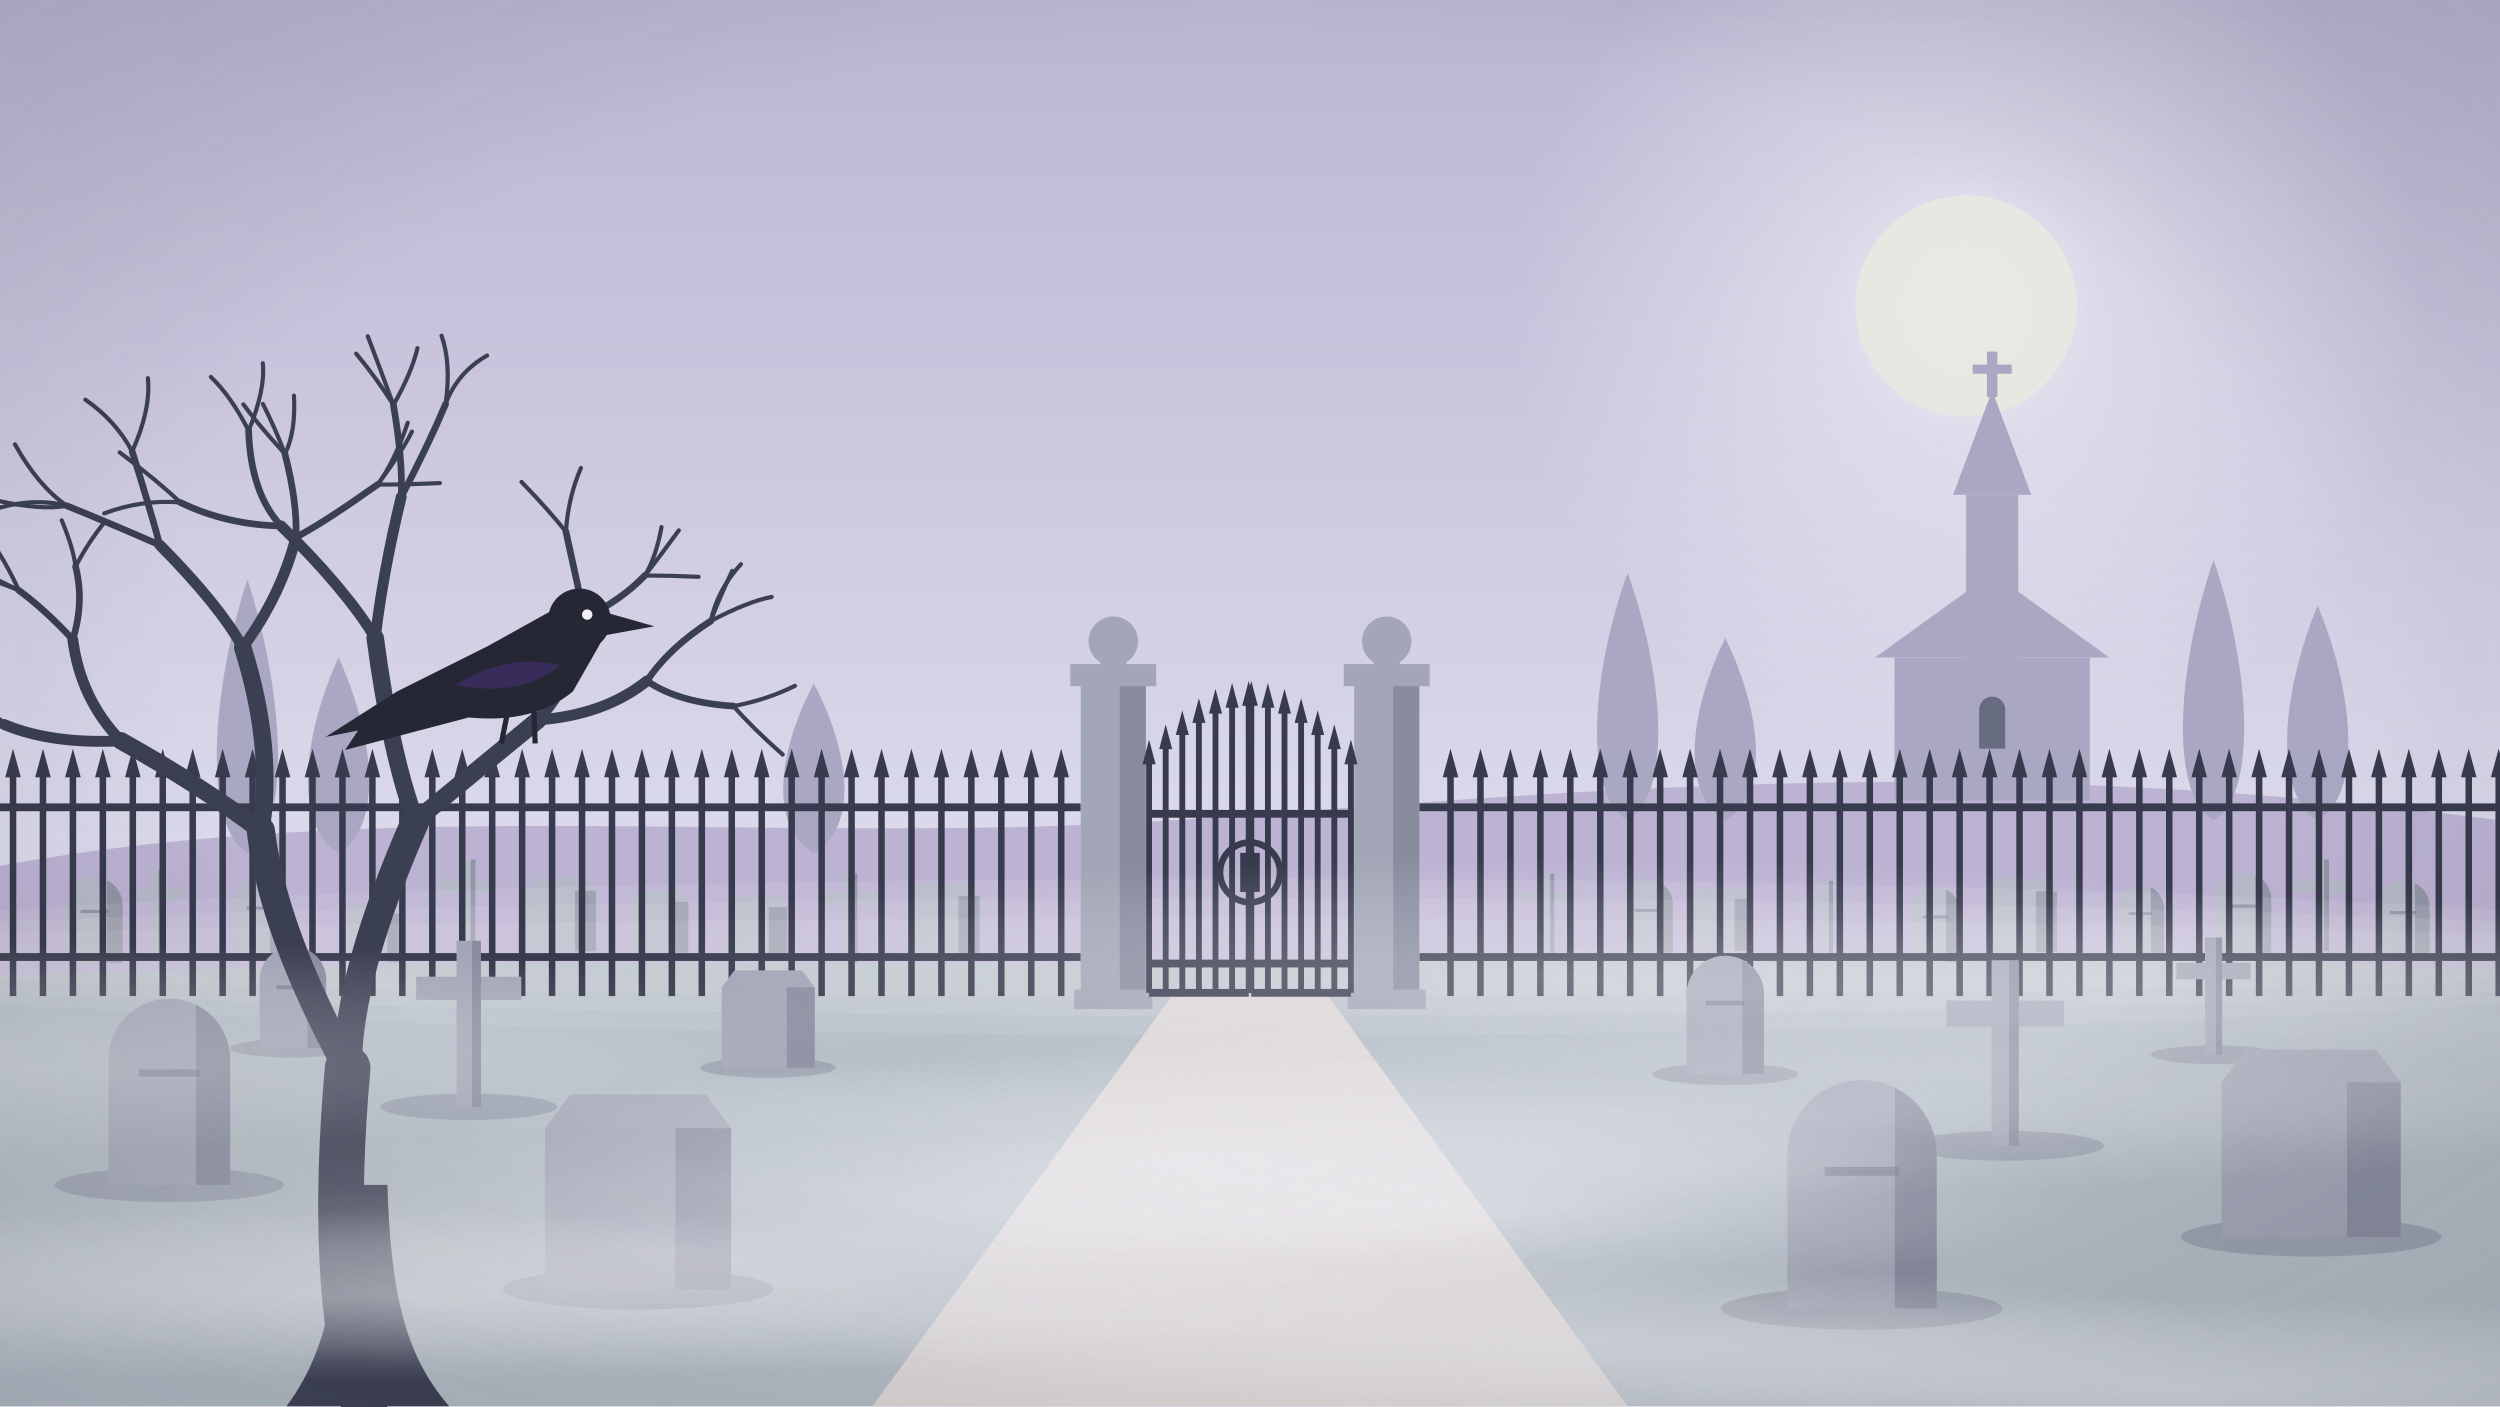
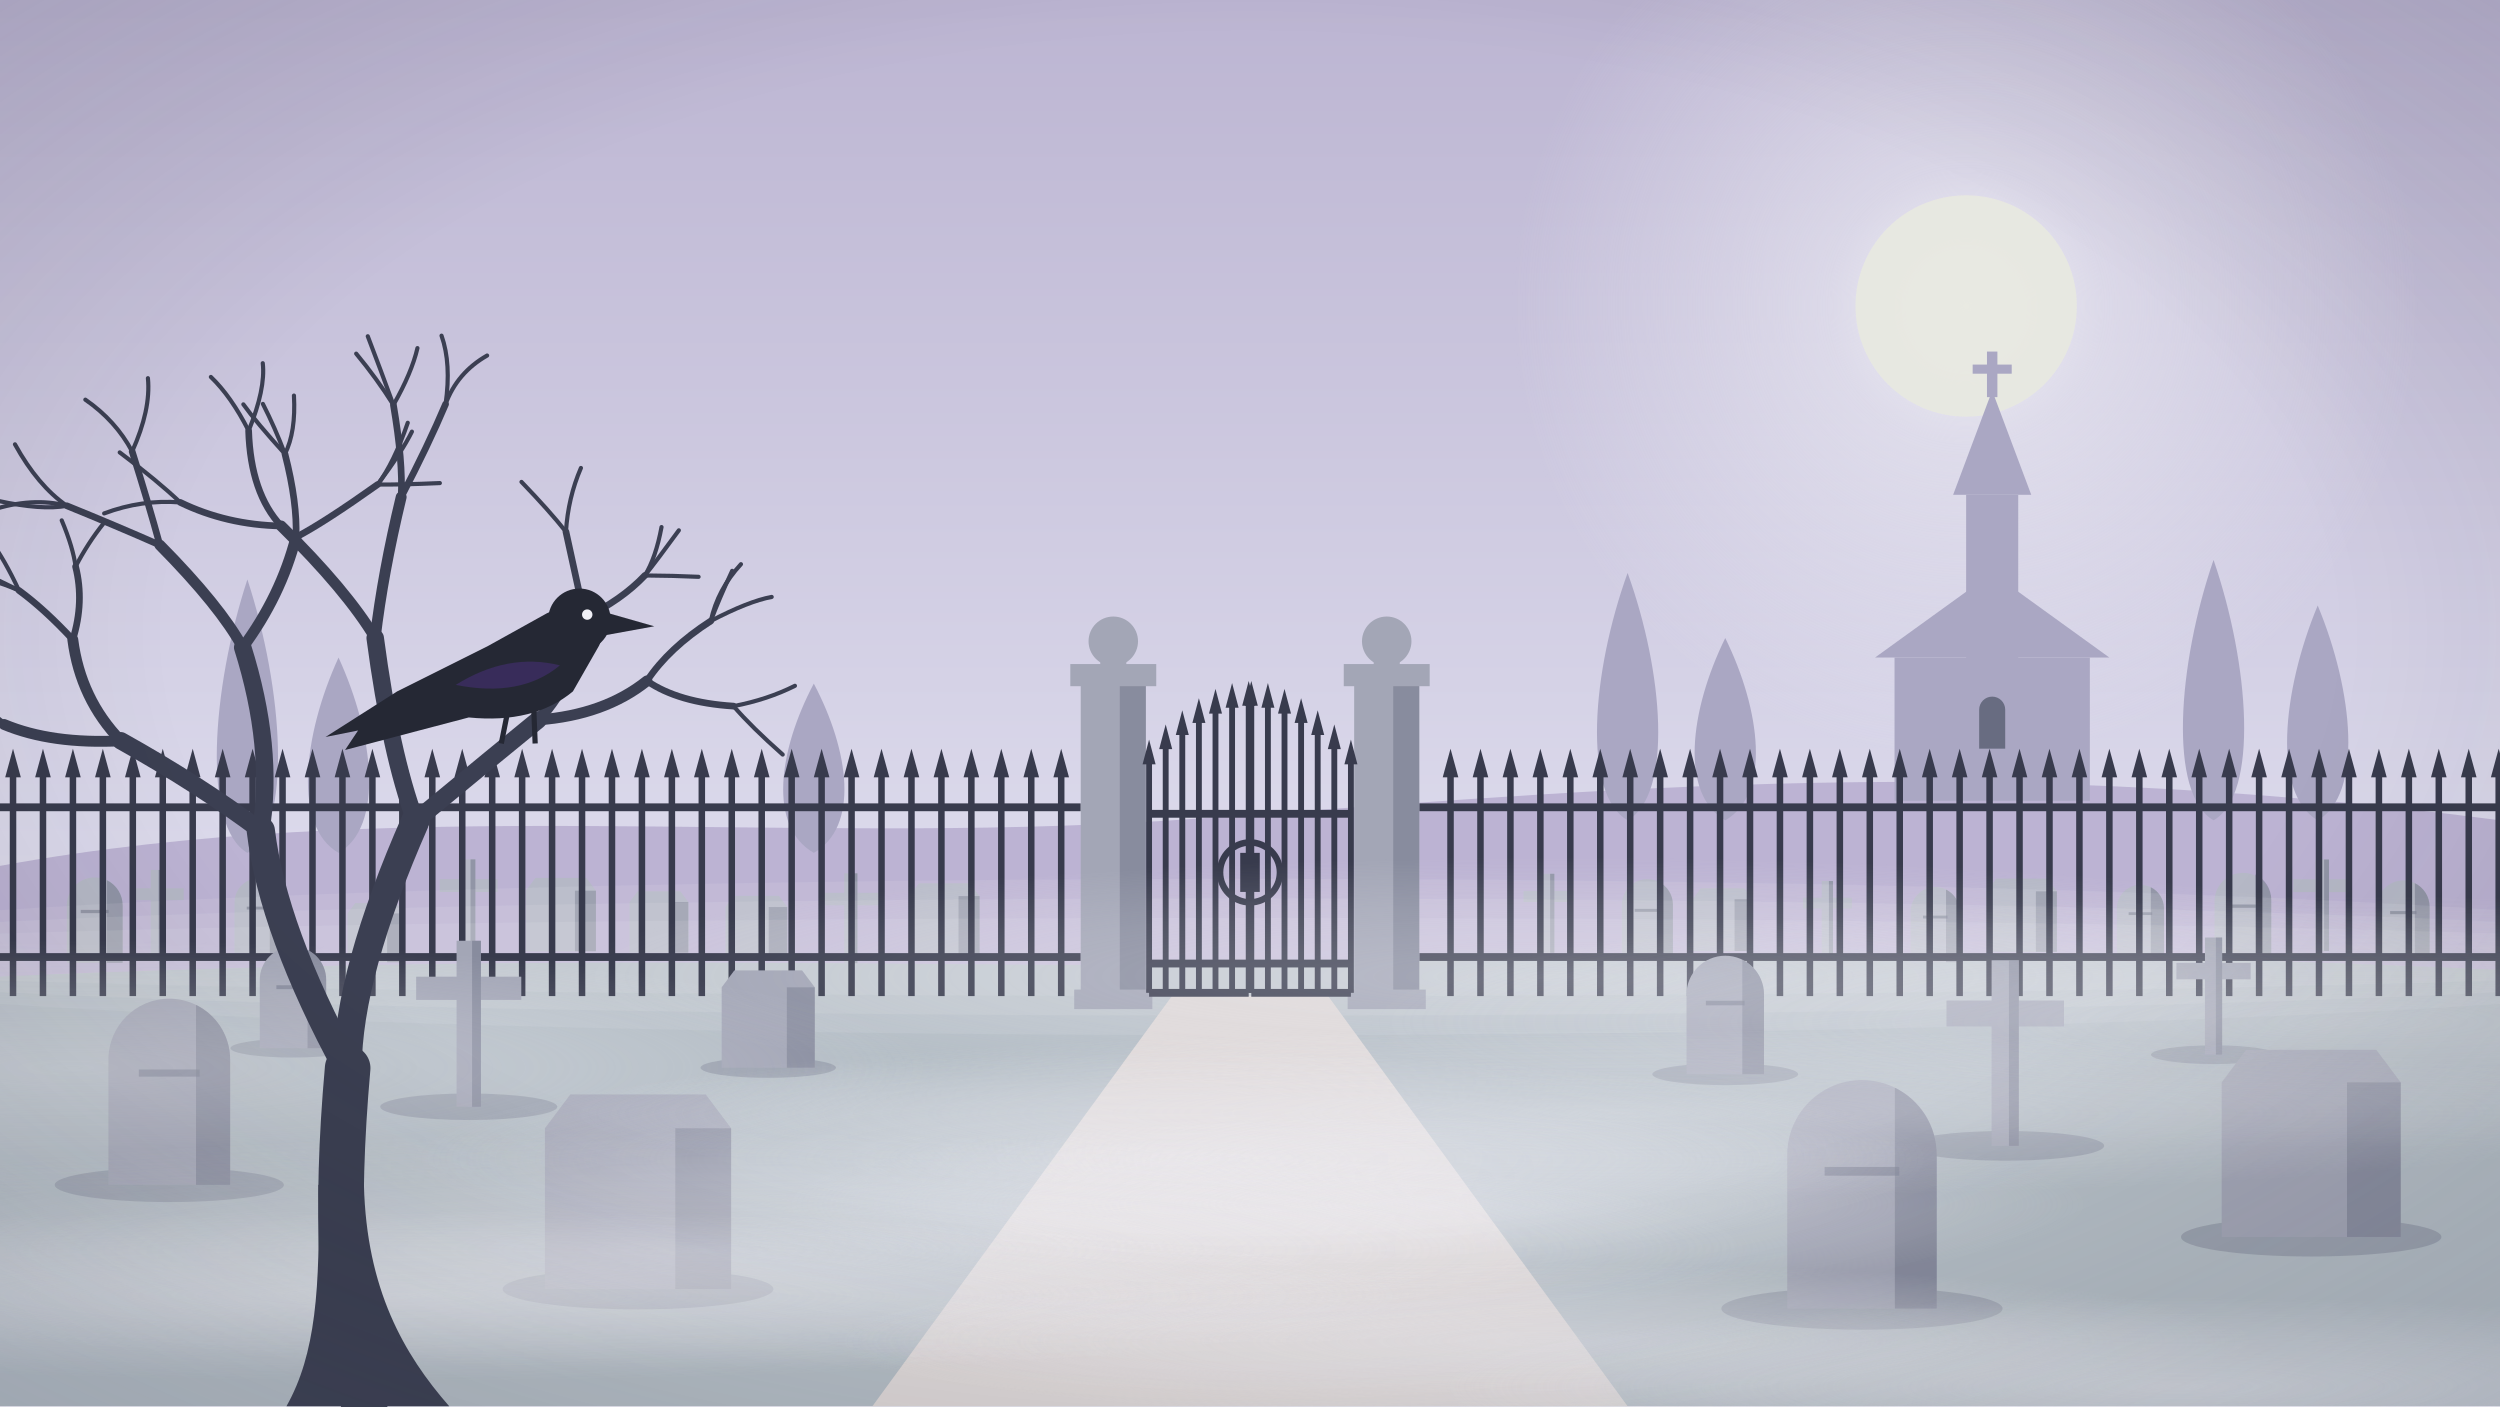
<svg xmlns="http://www.w3.org/2000/svg" viewBox="0 0 3840 2160" width="3840" height="2160">
  <defs>
    <linearGradient id="cs-ceu" x1="0" y1="0" x2="0" y2="1">
      <stop offset="0" stop-color="#BCB5D2" />
      <stop offset="0.6" stop-color="#DBD9EB" />
      <stop offset="1" stop-color="#F0F0F6" />
    </linearGradient>
    <radialGradient id="cs-sol" cx="0.5" cy="0.5" r="0.5">
      <stop offset="0" stop-color="#F0F0F6" stop-opacity="1" />
      <stop offset="0.3" stop-color="#F0F0F6" stop-opacity="0.5" />
      <stop offset="1" stop-color="#F0F0F6" stop-opacity="0" />
    </radialGradient>
    <radialGradient id="cs-bruma" cx="0.5" cy="0.5" r="0.5">
      <stop offset="0" stop-color="#F0F0F6" stop-opacity="0.85" />
      <stop offset="0.6" stop-color="#F0F0F6" stop-opacity="0.4" />
      <stop offset="1" stop-color="#F0F0F6" stop-opacity="0" />
    </radialGradient>
    <radialGradient id="cs-vin" cx="0.5" cy="0.45" r="0.78">
      <stop offset="0.55" stop-color="#000000" stop-opacity="0" />
      <stop offset="1" stop-color="#4A4F67" stop-opacity="0.2" />
    </radialGradient>
  </defs>
  <rect x="0" y="0" width="3840" height="2160" fill="url(#cs-ceu)" />
  <circle cx="3020" cy="470" r="700" fill="url(#cs-sol)" />
  <circle cx="3020" cy="470" r="170" fill="#E8E9E0" opacity="0.9" />
  <path d="M 0 1330 C 600 1220 1200 1300 1800 1260 C 2400 1220 3000 1150 3840 1260 L 3840 2160 L 0 2160 Z" fill="#BCB3D3" />
  <rect x="2910" y="1010" width="300" height="220" fill="#AAA7C3" />
  <polygon points="2880,1010 3060,880 3240,1010" fill="#AAA7C3" />
  <rect x="3020" y="760" width="80" height="260" fill="#AAA7C3" />
  <polygon points="3000,760 3060,600 3120,760" fill="#AAA7C3" />
  <rect x="3052" y="540" width="16" height="70" fill="#AAA7C3" />
  <rect x="3030" y="560" width="60" height="14" fill="#AAA7C3" />
  <path d="M 3040 1150 L 3040 1090 A 20 20 0 0 1 3080 1090 L 3080 1150 Z" fill="#686C81" />
  <path d="M 380 890 C 435 1058.0 450 1270 380 1310 C 310 1270 325 1058.0 380 890 Z" fill="#AAA7C3" />
  <path d="M 520 1010 C 575 1130.0 590 1270 520 1310 C 450 1270 465 1130.0 520 1010 Z" fill="#AAA7C3" />
  <path d="M 2500 880 C 2555 1032.0 2570 1220 2500 1260 C 2430 1220 2445 1032.0 2500 880 Z" fill="#AAA7C3" />
  <path d="M 2650 980 C 2705 1092.0 2720 1220 2650 1260 C 2580 1220 2595 1092.0 2650 980 Z" fill="#AAA7C3" />
  <path d="M 3400 860 C 3455 1020.0 3470 1220 3400 1260 C 3330 1220 3345 1020.0 3400 860 Z" fill="#AAA7C3" />
  <path d="M 3560 930 C 3615 1062.0 3630 1220 3560 1260 C 3490 1220 3505 1062.0 3560 930 Z" fill="#AAA7C3" />
  <path d="M 1250 1050 C 1305 1154.0 1320 1270 1250 1310 C 1180 1270 1195 1154.0 1250 1050 Z" fill="#AAA7C3" />
  <path d="M 0 1500 C 900 1460 1500 1490 1920 1480 C 2400 1470 3000 1450 3840 1490 L 3840 2160 L 0 2160 Z" fill="#B4BDC5" />
  <path d="M 102.6 1479 L 102.6 1390.6 A 42.9 42.9 0 0 1 188.4 1390.6 L 188.4 1479 Z" fill="#B5B8C6" />
  <path d="M 164.4 1479 L 164.4 1352.1 A 42.9 42.9 0 0 1 188.4 1390.6 L 188.4 1479 Z" fill="#6D7186" opacity="0.5" />
  <rect x="124" y="1397.6" width="42.9" height="5" fill="#6D7186" opacity="0.6" />
  <rect x="231.5" y="1336.2" width="19.1" height="129.9" fill="#B5B8C6" />
  <rect x="199.9" y="1364.4" width="82.3" height="18.2" fill="#B5B8C6" />
  <rect x="243.6" y="1336.2" width="6.9" height="129.9" fill="#6D7186" opacity="0.5" />
  <path d="M 360.2 1463.8 L 360.2 1386.4 A 37.6 37.6 0 0 1 435.4 1386.4 L 435.4 1463.8 Z" fill="#B5B8C6" />
  <path d="M 414.4 1463.8 L 414.4 1352.7 A 37.6 37.6 0 0 1 435.4 1386.4 L 435.4 1463.8 Z" fill="#6D7186" opacity="0.5" />
  <rect x="379" y="1392.6" width="37.6" height="4.4" fill="#6D7186" opacity="0.6" />
  <polygon points="533.8,1478 533.8,1403 545.6,1387.2 608.8,1387.2 620.6,1403 620.6,1478" fill="#B5B8C6" />
  <rect x="594.6" y="1403" width="26.1" height="75" fill="#6D7186" opacity="0.45" />
  <rect x="709.6" y="1320" width="20.6" height="140.4" fill="#B5B8C6" />
  <rect x="675.4" y="1350.4" width="88.9" height="19.7" fill="#B5B8C6" />
  <rect x="722.7" y="1320" width="7.5" height="140.4" fill="#6D7186" opacity="0.5" />
  <polygon points="807.7,1461.2 807.7,1368.1 822.4,1348.5 900.7,1348.5 915.4,1368.1 915.4,1461.2" fill="#B5B8C6" />
  <rect x="883.1" y="1368.1" width="32.3" height="93" fill="#6D7186" opacity="0.45" />
  <polygon points="967,1463.4 967,1385.5 979.3,1369.1 1045,1369.1 1057.3,1385.5 1057.3,1463.4" fill="#B5B8C6" />
  <rect x="1030.2" y="1385.5" width="27.1" height="77.9" fill="#6D7186" opacity="0.45" />
  <polygon points="1114.3,1475.2 1114.3,1393.2 1127.2,1375.9 1196.3,1375.9 1209.2,1393.2 1209.2,1475.2" fill="#B5B8C6" />
  <rect x="1180.8" y="1393.2" width="28.5" height="82" fill="#6D7186" opacity="0.45" />
  <rect x="1296.8" y="1341.4" width="20.2" height="138.1" fill="#B5B8C6" />
  <rect x="1263.2" y="1371.3" width="87.4" height="19.3" fill="#B5B8C6" />
  <rect x="1309.6" y="1341.4" width="7.4" height="138.1" fill="#6D7186" opacity="0.5" />
  <polygon points="1396.7,1469.7 1396.7,1376.4 1411.4,1356.8 1489.9,1356.8 1504.6,1376.4 1504.6,1469.7" fill="#B5B8C6" />
  <rect x="1472.3" y="1376.4" width="32.4" height="93.3" fill="#6D7186" opacity="0.45" />
  <rect x="2369.6" y="1342.1" width="17.8" height="121.5" fill="#B5B8C6" />
  <rect x="2340.1" y="1368.5" width="76.9" height="17" fill="#B5B8C6" />
  <rect x="2381" y="1342.1" width="6.5" height="121.5" fill="#6D7186" opacity="0.5" />
  <path d="M 2491.2 1470.4 L 2491.2 1389.6 A 39.2 39.2 0 0 1 2569.6 1389.6 L 2569.6 1470.4 Z" fill="#B5B8C6" />
  <path d="M 2547.7 1470.4 L 2547.7 1354.4 A 39.2 39.2 0 0 1 2569.6 1389.6 L 2569.6 1470.4 Z" fill="#6D7186" opacity="0.5" />
  <rect x="2510.8" y="1396" width="39.2" height="4.6" fill="#6D7186" opacity="0.6" />
  <polygon points="2599.9,1460.8 2599.9,1381.2 2612.4,1364.5 2679.4,1364.5 2692,1381.2 2692,1460.8" fill="#B5B8C6" />
  <rect x="2664.3" y="1381.2" width="27.6" height="79.5" fill="#6D7186" opacity="0.45" />
  <rect x="2798.1" y="1353.2" width="17.4" height="118.6" fill="#B5B8C6" />
  <rect x="2769.3" y="1378.9" width="75.1" height="16.6" fill="#B5B8C6" />
  <rect x="2809.2" y="1353.2" width="6.3" height="118.6" fill="#6D7186" opacity="0.5" />
  <path d="M 2934.8 1477.9 L 2934.8 1400.2 A 37.7 37.7 0 0 1 3010.2 1400.2 L 3010.2 1477.9 Z" fill="#B5B8C6" />
  <path d="M 2989.1 1477.9 L 2989.1 1366.4 A 37.7 37.7 0 0 1 3010.2 1400.2 L 3010.2 1477.9 Z" fill="#6D7186" opacity="0.5" />
  <rect x="2953.7" y="1406.4" width="37.7" height="4.4" fill="#6D7186" opacity="0.6" />
  <polygon points="3051.6,1462.1 3051.6,1369.1 3066.3,1349.5 3144.7,1349.5 3159.4,1369.1 3159.4,1462.1" fill="#B5B8C6" />
  <rect x="3127.1" y="1369.1" width="32.3" height="93" fill="#6D7186" opacity="0.45" />
  <path d="M 3251.5 1469.9 L 3251.5 1395.3 A 36.2 36.2 0 0 1 3323.9 1395.3 L 3323.9 1469.9 Z" fill="#B5B8C6" />
  <path d="M 3303.6 1469.9 L 3303.6 1362.8 A 36.2 36.2 0 0 1 3323.9 1395.3 L 3323.9 1469.9 Z" fill="#6D7186" opacity="0.5" />
  <rect x="3269.6" y="1401.2" width="36.2" height="4.3" fill="#6D7186" opacity="0.6" />
  <path d="M 3401.6 1471.9 L 3401.6 1382.2 A 43.6 43.6 0 0 1 3488.7 1382.2 L 3488.7 1471.9 Z" fill="#B5B8C6" />
  <path d="M 3464.3 1471.9 L 3464.3 1343.1 A 43.6 43.6 0 0 1 3488.7 1382.2 L 3488.7 1471.9 Z" fill="#6D7186" opacity="0.5" />
  <rect x="3423.3" y="1389.3" width="43.6" height="5.1" fill="#6D7186" opacity="0.6" />
  <rect x="3556.7" y="1320.2" width="20.6" height="140.5" fill="#B5B8C6" />
  <rect x="3522.5" y="1350.6" width="89" height="19.7" fill="#B5B8C6" />
  <rect x="3569.8" y="1320.2" width="7.5" height="140.5" fill="#6D7186" opacity="0.5" />
  <path d="M 3650.9 1476.2 L 3650.9 1392.9 A 40.5 40.5 0 0 1 3731.9 1392.9 L 3731.9 1476.2 Z" fill="#B5B8C6" />
  <path d="M 3709.2 1476.2 L 3709.2 1356.5 A 40.5 40.5 0 0 1 3731.9 1392.9 L 3731.9 1476.2 Z" fill="#6D7186" opacity="0.5" />
  <rect x="3671.2" y="1399.4" width="40.5" height="4.8" fill="#6D7186" opacity="0.6" />
  <ellipse cx="1920" cy="1470" rx="2400" ry="60" fill="#F0F0F6" opacity="0.1" />
  <ellipse cx="1920" cy="1470" rx="2400" ry="90" fill="#F0F0F6" opacity="0.1" />
  <ellipse cx="1920" cy="1470" rx="2400" ry="120" fill="#F0F0F6" opacity="0.1" />
  <g stroke="#383B4D" fill="none">
    <line x1="20" y1="1190" x2="20" y2="1530" stroke-width="10" />
    <polygon points="8,1194 20,1150 32,1194" fill="#383B4D" stroke="none" />
    <line x1="66" y1="1190" x2="66" y2="1530" stroke-width="10" />
    <polygon points="54,1194 66,1150 78,1194" fill="#383B4D" stroke="none" />
    <line x1="112" y1="1190" x2="112" y2="1530" stroke-width="10" />
    <polygon points="100,1194 112,1150 124,1194" fill="#383B4D" stroke="none" />
    <line x1="158" y1="1190" x2="158" y2="1530" stroke-width="10" />
    <polygon points="146,1194 158,1150 170,1194" fill="#383B4D" stroke="none" />
    <line x1="204" y1="1190" x2="204" y2="1530" stroke-width="10" />
    <polygon points="192,1194 204,1150 216,1194" fill="#383B4D" stroke="none" />
    <line x1="250" y1="1190" x2="250" y2="1530" stroke-width="10" />
    <polygon points="238,1194 250,1150 262,1194" fill="#383B4D" stroke="none" />
    <line x1="296" y1="1190" x2="296" y2="1530" stroke-width="10" />
    <polygon points="284,1194 296,1150 308,1194" fill="#383B4D" stroke="none" />
    <line x1="342" y1="1190" x2="342" y2="1530" stroke-width="10" />
    <polygon points="330,1194 342,1150 354,1194" fill="#383B4D" stroke="none" />
    <line x1="388" y1="1190" x2="388" y2="1530" stroke-width="10" />
    <polygon points="376,1194 388,1150 400,1194" fill="#383B4D" stroke="none" />
    <line x1="434" y1="1190" x2="434" y2="1530" stroke-width="10" />
    <polygon points="422,1194 434,1150 446,1194" fill="#383B4D" stroke="none" />
    <line x1="480" y1="1190" x2="480" y2="1530" stroke-width="10" />
    <polygon points="468,1194 480,1150 492,1194" fill="#383B4D" stroke="none" />
    <line x1="526" y1="1190" x2="526" y2="1530" stroke-width="10" />
    <polygon points="514,1194 526,1150 538,1194" fill="#383B4D" stroke="none" />
    <line x1="572" y1="1190" x2="572" y2="1530" stroke-width="10" />
    <polygon points="560,1194 572,1150 584,1194" fill="#383B4D" stroke="none" />
    <line x1="618" y1="1190" x2="618" y2="1530" stroke-width="10" />
    <polygon points="606,1194 618,1150 630,1194" fill="#383B4D" stroke="none" />
    <line x1="664" y1="1190" x2="664" y2="1530" stroke-width="10" />
    <polygon points="652,1194 664,1150 676,1194" fill="#383B4D" stroke="none" />
    <line x1="710" y1="1190" x2="710" y2="1530" stroke-width="10" />
    <polygon points="698,1194 710,1150 722,1194" fill="#383B4D" stroke="none" />
    <line x1="756" y1="1190" x2="756" y2="1530" stroke-width="10" />
    <polygon points="744,1194 756,1150 768,1194" fill="#383B4D" stroke="none" />
    <line x1="802" y1="1190" x2="802" y2="1530" stroke-width="10" />
    <polygon points="790,1194 802,1150 814,1194" fill="#383B4D" stroke="none" />
    <line x1="848" y1="1190" x2="848" y2="1530" stroke-width="10" />
    <polygon points="836,1194 848,1150 860,1194" fill="#383B4D" stroke="none" />
    <line x1="894" y1="1190" x2="894" y2="1530" stroke-width="10" />
    <polygon points="882,1194 894,1150 906,1194" fill="#383B4D" stroke="none" />
    <line x1="940" y1="1190" x2="940" y2="1530" stroke-width="10" />
    <polygon points="928,1194 940,1150 952,1194" fill="#383B4D" stroke="none" />
    <line x1="986" y1="1190" x2="986" y2="1530" stroke-width="10" />
    <polygon points="974,1194 986,1150 998,1194" fill="#383B4D" stroke="none" />
    <line x1="1032" y1="1190" x2="1032" y2="1530" stroke-width="10" />
    <polygon points="1020,1194 1032,1150 1044,1194" fill="#383B4D" stroke="none" />
    <line x1="1078" y1="1190" x2="1078" y2="1530" stroke-width="10" />
    <polygon points="1066,1194 1078,1150 1090,1194" fill="#383B4D" stroke="none" />
    <line x1="1124" y1="1190" x2="1124" y2="1530" stroke-width="10" />
    <polygon points="1112,1194 1124,1150 1136,1194" fill="#383B4D" stroke="none" />
    <line x1="1170" y1="1190" x2="1170" y2="1530" stroke-width="10" />
    <polygon points="1158,1194 1170,1150 1182,1194" fill="#383B4D" stroke="none" />
    <line x1="1216" y1="1190" x2="1216" y2="1530" stroke-width="10" />
    <polygon points="1204,1194 1216,1150 1228,1194" fill="#383B4D" stroke="none" />
    <line x1="1262" y1="1190" x2="1262" y2="1530" stroke-width="10" />
    <polygon points="1250,1194 1262,1150 1274,1194" fill="#383B4D" stroke="none" />
    <line x1="1308" y1="1190" x2="1308" y2="1530" stroke-width="10" />
    <polygon points="1296,1194 1308,1150 1320,1194" fill="#383B4D" stroke="none" />
    <line x1="1354" y1="1190" x2="1354" y2="1530" stroke-width="10" />
    <polygon points="1342,1194 1354,1150 1366,1194" fill="#383B4D" stroke="none" />
    <line x1="1400" y1="1190" x2="1400" y2="1530" stroke-width="10" />
    <polygon points="1388,1194 1400,1150 1412,1194" fill="#383B4D" stroke="none" />
    <line x1="1446" y1="1190" x2="1446" y2="1530" stroke-width="10" />
    <polygon points="1434,1194 1446,1150 1458,1194" fill="#383B4D" stroke="none" />
    <line x1="1492" y1="1190" x2="1492" y2="1530" stroke-width="10" />
    <polygon points="1480,1194 1492,1150 1504,1194" fill="#383B4D" stroke="none" />
    <line x1="1538" y1="1190" x2="1538" y2="1530" stroke-width="10" />
    <polygon points="1526,1194 1538,1150 1550,1194" fill="#383B4D" stroke="none" />
    <line x1="1584" y1="1190" x2="1584" y2="1530" stroke-width="10" />
    <polygon points="1572,1194 1584,1150 1596,1194" fill="#383B4D" stroke="none" />
    <line x1="1630" y1="1190" x2="1630" y2="1530" stroke-width="10" />
    <polygon points="1618,1194 1630,1150 1642,1194" fill="#383B4D" stroke="none" />
    <line x1="2228" y1="1190" x2="2228" y2="1530" stroke-width="10" />
    <polygon points="2216,1194 2228,1150 2240,1194" fill="#383B4D" stroke="none" />
    <line x1="2274" y1="1190" x2="2274" y2="1530" stroke-width="10" />
    <polygon points="2262,1194 2274,1150 2286,1194" fill="#383B4D" stroke="none" />
    <line x1="2320" y1="1190" x2="2320" y2="1530" stroke-width="10" />
    <polygon points="2308,1194 2320,1150 2332,1194" fill="#383B4D" stroke="none" />
    <line x1="2366" y1="1190" x2="2366" y2="1530" stroke-width="10" />
    <polygon points="2354,1194 2366,1150 2378,1194" fill="#383B4D" stroke="none" />
    <line x1="2412" y1="1190" x2="2412" y2="1530" stroke-width="10" />
    <polygon points="2400,1194 2412,1150 2424,1194" fill="#383B4D" stroke="none" />
    <line x1="2458" y1="1190" x2="2458" y2="1530" stroke-width="10" />
    <polygon points="2446,1194 2458,1150 2470,1194" fill="#383B4D" stroke="none" />
    <line x1="2504" y1="1190" x2="2504" y2="1530" stroke-width="10" />
    <polygon points="2492,1194 2504,1150 2516,1194" fill="#383B4D" stroke="none" />
    <line x1="2550" y1="1190" x2="2550" y2="1530" stroke-width="10" />
    <polygon points="2538,1194 2550,1150 2562,1194" fill="#383B4D" stroke="none" />
    <line x1="2596" y1="1190" x2="2596" y2="1530" stroke-width="10" />
    <polygon points="2584,1194 2596,1150 2608,1194" fill="#383B4D" stroke="none" />
    <line x1="2642" y1="1190" x2="2642" y2="1530" stroke-width="10" />
    <polygon points="2630,1194 2642,1150 2654,1194" fill="#383B4D" stroke="none" />
    <line x1="2688" y1="1190" x2="2688" y2="1530" stroke-width="10" />
    <polygon points="2676,1194 2688,1150 2700,1194" fill="#383B4D" stroke="none" />
    <line x1="2734" y1="1190" x2="2734" y2="1530" stroke-width="10" />
    <polygon points="2722,1194 2734,1150 2746,1194" fill="#383B4D" stroke="none" />
    <line x1="2780" y1="1190" x2="2780" y2="1530" stroke-width="10" />
    <polygon points="2768,1194 2780,1150 2792,1194" fill="#383B4D" stroke="none" />
    <line x1="2826" y1="1190" x2="2826" y2="1530" stroke-width="10" />
    <polygon points="2814,1194 2826,1150 2838,1194" fill="#383B4D" stroke="none" />
    <line x1="2872" y1="1190" x2="2872" y2="1530" stroke-width="10" />
    <polygon points="2860,1194 2872,1150 2884,1194" fill="#383B4D" stroke="none" />
    <line x1="2918" y1="1190" x2="2918" y2="1530" stroke-width="10" />
    <polygon points="2906,1194 2918,1150 2930,1194" fill="#383B4D" stroke="none" />
    <line x1="2964" y1="1190" x2="2964" y2="1530" stroke-width="10" />
    <polygon points="2952,1194 2964,1150 2976,1194" fill="#383B4D" stroke="none" />
    <line x1="3010" y1="1190" x2="3010" y2="1530" stroke-width="10" />
    <polygon points="2998,1194 3010,1150 3022,1194" fill="#383B4D" stroke="none" />
    <line x1="3056" y1="1190" x2="3056" y2="1530" stroke-width="10" />
    <polygon points="3044,1194 3056,1150 3068,1194" fill="#383B4D" stroke="none" />
    <line x1="3102" y1="1190" x2="3102" y2="1530" stroke-width="10" />
    <polygon points="3090,1194 3102,1150 3114,1194" fill="#383B4D" stroke="none" />
    <line x1="3148" y1="1190" x2="3148" y2="1530" stroke-width="10" />
    <polygon points="3136,1194 3148,1150 3160,1194" fill="#383B4D" stroke="none" />
    <line x1="3194" y1="1190" x2="3194" y2="1530" stroke-width="10" />
    <polygon points="3182,1194 3194,1150 3206,1194" fill="#383B4D" stroke="none" />
    <line x1="3240" y1="1190" x2="3240" y2="1530" stroke-width="10" />
    <polygon points="3228,1194 3240,1150 3252,1194" fill="#383B4D" stroke="none" />
    <line x1="3286" y1="1190" x2="3286" y2="1530" stroke-width="10" />
    <polygon points="3274,1194 3286,1150 3298,1194" fill="#383B4D" stroke="none" />
    <line x1="3332" y1="1190" x2="3332" y2="1530" stroke-width="10" />
    <polygon points="3320,1194 3332,1150 3344,1194" fill="#383B4D" stroke="none" />
    <line x1="3378" y1="1190" x2="3378" y2="1530" stroke-width="10" />
    <polygon points="3366,1194 3378,1150 3390,1194" fill="#383B4D" stroke="none" />
    <line x1="3424" y1="1190" x2="3424" y2="1530" stroke-width="10" />
    <polygon points="3412,1194 3424,1150 3436,1194" fill="#383B4D" stroke="none" />
    <line x1="3470" y1="1190" x2="3470" y2="1530" stroke-width="10" />
    <polygon points="3458,1194 3470,1150 3482,1194" fill="#383B4D" stroke="none" />
    <line x1="3516" y1="1190" x2="3516" y2="1530" stroke-width="10" />
    <polygon points="3504,1194 3516,1150 3528,1194" fill="#383B4D" stroke="none" />
    <line x1="3562" y1="1190" x2="3562" y2="1530" stroke-width="10" />
    <polygon points="3550,1194 3562,1150 3574,1194" fill="#383B4D" stroke="none" />
    <line x1="3608" y1="1190" x2="3608" y2="1530" stroke-width="10" />
    <polygon points="3596,1194 3608,1150 3620,1194" fill="#383B4D" stroke="none" />
    <line x1="3654" y1="1190" x2="3654" y2="1530" stroke-width="10" />
    <polygon points="3642,1194 3654,1150 3666,1194" fill="#383B4D" stroke="none" />
    <line x1="3700" y1="1190" x2="3700" y2="1530" stroke-width="10" />
    <polygon points="3688,1194 3700,1150 3712,1194" fill="#383B4D" stroke="none" />
    <line x1="3746" y1="1190" x2="3746" y2="1530" stroke-width="10" />
    <polygon points="3734,1194 3746,1150 3758,1194" fill="#383B4D" stroke="none" />
    <line x1="3792" y1="1190" x2="3792" y2="1530" stroke-width="10" />
    <polygon points="3780,1194 3792,1150 3804,1194" fill="#383B4D" stroke="none" />
    <line x1="3838" y1="1190" x2="3838" y2="1530" stroke-width="10" />
    <polygon points="3826,1194 3838,1150 3850,1194" fill="#383B4D" stroke="none" />
    <line x1="0" y1="1240" x2="1660" y2="1240" stroke-width="12" />
    <line x1="2180" y1="1240" x2="3840" y2="1240" stroke-width="12" />
    <line x1="0" y1="1470" x2="1660" y2="1470" stroke-width="12" />
    <line x1="2180" y1="1470" x2="3840" y2="1470" stroke-width="12" />
  </g>
  <polygon points="1800,1530 2040,1530 2500,2160 1340,2160" fill="#DED8D8" />
  <rect x="1660" y="1040" width="100" height="500" fill="#A3A6B6" />
  <rect x="1720" y="1040" width="40" height="500" fill="#6D7186" opacity="0.5" />
  <rect x="1644" y="1020" width="132" height="34" fill="#A3A6B6" />
  <rect x="1650" y="1520" width="120" height="30" fill="#A3A6B6" />
  <circle cx="1710" cy="985" r="38" fill="#A3A6B6" />
  <rect x="1690" y="1006" width="40" height="18" fill="#A3A6B6" />
  <rect x="2080" y="1040" width="100" height="500" fill="#A3A6B6" />
  <rect x="2140" y="1040" width="40" height="500" fill="#6D7186" opacity="0.5" />
  <rect x="2064" y="1020" width="132" height="34" fill="#A3A6B6" />
  <rect x="2070" y="1520" width="120" height="30" fill="#A3A6B6" />
  <circle cx="2130" cy="985" r="38" fill="#A3A6B6" />
  <rect x="2110" y="1006" width="40" height="18" fill="#A3A6B6" />
  <g stroke="#383B4D" fill="none">
    <line x1="1765" y1="1170" x2="1765" y2="1525" stroke-width="9" />
    <polygon points="1755,1174 1765,1136 1775,1174" fill="#383B4D" stroke="none" />
    <line x1="1790.5" y1="1146.7" x2="1790.5" y2="1525" stroke-width="9" />
    <polygon points="1780.5,1150.7 1790.5,1112.7 1800.5,1150.7" fill="#383B4D" stroke="none" />
    <line x1="1816" y1="1125" x2="1816" y2="1525" stroke-width="9" />
    <polygon points="1806,1129 1816,1091 1826,1129" fill="#383B4D" stroke="none" />
    <line x1="1841.5" y1="1106.4" x2="1841.5" y2="1525" stroke-width="9" />
    <polygon points="1831.5,1110.4 1841.5,1072.4 1851.5,1110.4" fill="#383B4D" stroke="none" />
    <line x1="1867" y1="1092.1" x2="1867" y2="1525" stroke-width="9" />
    <polygon points="1857,1096.1 1867,1058.1 1877,1096.1" fill="#383B4D" stroke="none" />
    <line x1="1892.5" y1="1083.1" x2="1892.5" y2="1525" stroke-width="9" />
    <polygon points="1882.5,1087.1 1892.5,1049.1 1902.5,1087.1" fill="#383B4D" stroke="none" />
    <line x1="1918" y1="1080" x2="1918" y2="1525" stroke-width="9" />
    <polygon points="1908,1084 1918,1046 1928,1084" fill="#383B4D" stroke="none" />
    <line x1="1765" y1="1250" x2="1918" y2="1250" stroke-width="12" />
    <line x1="1765" y1="1480" x2="1918" y2="1480" stroke-width="12" />
    <line x1="1765" y1="1525" x2="1918" y2="1525" stroke-width="12" />
  </g>
  <g stroke="#383B4D" fill="none">
    <line x1="2075" y1="1170" x2="2075" y2="1525" stroke-width="9" />
    <polygon points="2065,1174 2075,1136 2085,1174" fill="#383B4D" stroke="none" />
    <line x1="2049.5" y1="1146.7" x2="2049.5" y2="1525" stroke-width="9" />
    <polygon points="2039.5,1150.7 2049.5,1112.7 2059.5,1150.7" fill="#383B4D" stroke="none" />
    <line x1="2024" y1="1125" x2="2024" y2="1525" stroke-width="9" />
    <polygon points="2014,1129 2024,1091 2034,1129" fill="#383B4D" stroke="none" />
    <line x1="1998.5" y1="1106.4" x2="1998.5" y2="1525" stroke-width="9" />
    <polygon points="1988.5,1110.4 1998.5,1072.4 2008.5,1110.4" fill="#383B4D" stroke="none" />
    <line x1="1973" y1="1092.1" x2="1973" y2="1525" stroke-width="9" />
    <polygon points="1963,1096.1 1973,1058.1 1983,1096.1" fill="#383B4D" stroke="none" />
    <line x1="1947.5" y1="1083.1" x2="1947.5" y2="1525" stroke-width="9" />
    <polygon points="1937.5,1087.1 1947.5,1049.1 1957.5,1087.1" fill="#383B4D" stroke="none" />
    <line x1="1922" y1="1080" x2="1922" y2="1525" stroke-width="9" />
    <polygon points="1912,1084 1922,1046 1932,1084" fill="#383B4D" stroke="none" />
    <line x1="2075" y1="1250" x2="1922" y2="1250" stroke-width="12" />
    <line x1="2075" y1="1480" x2="1922" y2="1480" stroke-width="12" />
    <line x1="2075" y1="1525" x2="1922" y2="1525" stroke-width="12" />
  </g>
  <circle cx="1920" cy="1340" r="46" fill="none" stroke="#383B4D" stroke-width="10" />
  <rect x="1905" y="1310" width="30" height="60" fill="#383B4D" />
  <ellipse cx="450" cy="1610" rx="96" ry="14.4" fill="#6D7186" opacity="0.35" />
  <path d="M 399 1610 L 399 1505 A 51 51 0 0 1 501 1505 L 501 1610 Z" fill="#A3A6B6" />
  <path d="M 472.4 1610 L 472.4 1459.2 A 51 51 0 0 1 501 1505 L 501 1610 Z" fill="#6D7186" opacity="0.5" />
  <rect x="424.5" y="1513.3" width="51" height="6" fill="#6D7186" opacity="0.6" />
  <ellipse cx="3400" cy="1620" rx="96" ry="14.4" fill="#6D7186" opacity="0.35" />
  <rect x="3386.8" y="1440" width="26.4" height="180" fill="#A3A6B6" />
  <rect x="3343" y="1479" width="114" height="25.2" fill="#A3A6B6" />
  <rect x="3403.6" y="1440" width="9.6" height="180" fill="#6D7186" opacity="0.5" />
  <ellipse cx="1180" cy="1640" rx="104" ry="15.6" fill="#6D7186" opacity="0.35" />
  <polygon points="1108.5,1640 1108.5,1516.5 1128,1490.5 1232,1490.5 1251.5,1516.5 1251.5,1640" fill="#A3A6B6" />
  <rect x="1208.6" y="1516.5" width="42.9" height="123.5" fill="#6D7186" opacity="0.45" />
  <ellipse cx="2650" cy="1650" rx="112" ry="16.8" fill="#6D7186" opacity="0.35" />
  <path d="M 2590.5 1650 L 2590.5 1527.5 A 59.5 59.5 0 0 1 2709.5 1527.5 L 2709.5 1650 Z" fill="#A3A6B6" />
  <path d="M 2676.2 1650 L 2676.2 1474.1 A 59.5 59.5 0 0 1 2709.5 1527.5 L 2709.5 1650 Z" fill="#6D7186" opacity="0.5" />
  <rect x="2620.2" y="1537.2" width="59.5" height="7" fill="#6D7186" opacity="0.6" />
  <ellipse cx="720" cy="1700" rx="136" ry="20.4" fill="#6D7186" opacity="0.35" />
  <rect x="701.3" y="1445" width="37.4" height="255" fill="#A3A6B6" />
  <rect x="639.2" y="1500.2" width="161.5" height="35.7" fill="#A3A6B6" />
  <rect x="725.1" y="1445" width="13.6" height="255" fill="#6D7186" opacity="0.5" />
  <ellipse cx="3080" cy="1760" rx="152" ry="22.8" fill="#6D7186" opacity="0.35" />
  <rect x="3059.1" y="1475" width="41.8" height="285" fill="#A3A6B6" />
  <rect x="2989.8" y="1536.8" width="180.5" height="39.9" fill="#A3A6B6" />
  <rect x="3085.7" y="1475" width="15.2" height="285" fill="#6D7186" opacity="0.5" />
  <ellipse cx="260" cy="1820" rx="176" ry="26.4" fill="#6D7186" opacity="0.35" />
  <path d="M 166.5 1820 L 166.5 1627.5 A 93.5 93.5 0 0 1 353.5 1627.5 L 353.5 1820 Z" fill="#A3A6B6" />
  <path d="M 301.1 1820 L 301.1 1543.5 A 93.5 93.5 0 0 1 353.5 1627.5 L 353.5 1820 Z" fill="#6D7186" opacity="0.5" />
  <rect x="213.2" y="1642.7" width="93.5" height="11" fill="#6D7186" opacity="0.6" />
  <ellipse cx="3550" cy="1900" rx="200" ry="30" fill="#6D7186" opacity="0.35" />
  <polygon points="3412.5,1900 3412.5,1662.5 3450,1612.5 3650,1612.5 3687.5,1662.5 3687.5,1900" fill="#A3A6B6" />
  <rect x="3605" y="1662.5" width="82.5" height="237.5" fill="#6D7186" opacity="0.45" />
  <ellipse cx="980" cy="1980" rx="208" ry="31.2" fill="#6D7186" opacity="0.35" />
  <polygon points="837,1980 837,1733 876,1681 1084,1681 1123,1733 1123,1980" fill="#A3A6B6" />
  <rect x="1037.2" y="1733" width="85.8" height="247" fill="#6D7186" opacity="0.45" />
  <ellipse cx="2860" cy="2010" rx="216" ry="32.4" fill="#6D7186" opacity="0.35" />
  <path d="M 2745.2 2010 L 2745.2 1773.8 A 114.8 114.8 0 0 1 2974.8 1773.8 L 2974.8 2010 Z" fill="#A3A6B6" />
  <path d="M 2910.5 2010 L 2910.5 1670.7 A 114.8 114.8 0 0 1 2974.8 1773.8 L 2974.8 2010 Z" fill="#6D7186" opacity="0.5" />
  <rect x="2802.6" y="1792.4" width="114.8" height="13.5" fill="#6D7186" opacity="0.6" />
+   <ellipse cx="2391.9" cy="1500" rx="1519.3" ry="183.6" fill="url(#cs-bruma)" opacity="0.35" />
+   <ellipse cx="3619" cy="1570" rx="1517.9" ry="193.8" fill="url(#cs-bruma)" opacity="0.38" />
+   <ellipse cx="111.4" cy="1640" rx="1325.9" ry="195.5" fill="url(#cs-bruma)" opacity="0.41" />
+   <ellipse cx="2492.1" cy="1710" rx="1630.6" ry="129.1" fill="url(#cs-bruma)" opacity="0.44" />
+   <ellipse cx="1801.2" cy="1780" rx="1172.6" ry="163.5" fill="url(#cs-bruma)" opacity="0.47" />
+   <ellipse cx="2203.9" cy="1850" rx="1009.2" ry="137.3" fill="url(#cs-bruma)" opacity="0.50" />
+   <ellipse cx="1073.2" cy="1920" rx="1641.4" ry="181.3" fill="url(#cs-bruma)" opacity="0.53" />
+   <ellipse cx="612.9" cy="1990" rx="1558" ry="131.1" fill="url(#cs-bruma)" opacity="0.56" />
+   <ellipse cx="2371" cy="2060" rx="1088.7" ry="120.1" fill="url(#cs-bruma)" opacity="0.59" />
+   <ellipse cx="3346.2" cy="2130" rx="1146.6" ry="137.2" fill="url(#cs-bruma)" opacity="0.62" />
  <path d="M 560 2160 Q 504.4 1972.4 534 1640.6" fill="none" stroke="#3B3F52" stroke-width="70" stroke-linecap="round" />
  <path d="M 534 1640.6 Q 419 1428.8 400.6 1275.9" fill="none" stroke="#3B3F52" stroke-width="43.4" stroke-linecap="round" />
  <path d="M 400.6 1275.9 Q 304 1203.8 185.7 1137.9" fill="none" stroke="#3B3F52" stroke-width="26.9" stroke-linecap="round" />
  <path d="M 185.7 1137.9 Q 79.3 1143.3 6.3 1112.8" fill="none" stroke="#3B3F52" stroke-width="16.7" stroke-linecap="round" />
  <path d="M 6.3 1112.8 Q -70.3 1113.1 -112.3 1130.3" fill="none" stroke="#3B3F52" stroke-width="10.3" stroke-linecap="round" />
  <path d="M -112.3 1130.3 Q -145.1 1160.9 -190.7 1182.3" fill="none" stroke="#3B3F52" stroke-width="6.4" stroke-linecap="round" />
  <path d="M -112.3 1130.3 Q -145.7 1115.5 -188.5 1100.9" fill="none" stroke="#3B3F52" stroke-width="6.4" stroke-linecap="round" />
  <path d="M -112.3 1130.3 Q -134.4 1154 -177.5 1174.1" fill="none" stroke="#3B3F52" stroke-width="6.4" stroke-linecap="round" />
  <path d="M 6.3 1112.8 Q -28.6 1085 -100 1029.3" fill="none" stroke="#3B3F52" stroke-width="10.3" stroke-linecap="round" />
  <path d="M -100 1029.3 Q -150.3 1020.4 -188.6 1002.7" fill="none" stroke="#3B3F52" stroke-width="6.4" stroke-linecap="round" />
  <path d="M -100 1029.3 Q -132.4 998.8 -153.9 957.2" fill="none" stroke="#3B3F52" stroke-width="6.4" stroke-linecap="round" />
  <path d="M 185.7 1137.9 Q 123.6 1073.8 111.8 982.4" fill="none" stroke="#3B3F52" stroke-width="16.7" stroke-linecap="round" />
  <path d="M 111.8 982.4 Q 68.3 935.6 29.1 906.9" fill="none" stroke="#3B3F52" stroke-width="10.3" stroke-linecap="round" />
  <path d="M 29.1 906.9 Q -18.1 886.7 -45.8 886.5" fill="none" stroke="#3B3F52" stroke-width="6.4" stroke-linecap="round" />
  <path d="M 29.1 906.9 Q 6.9 859.2 -14.7 830.2" fill="none" stroke="#3B3F52" stroke-width="6.4" stroke-linecap="round" />
  <path d="M 29.1 906.9 Q -9 887.7 -39.1 874.6" fill="none" stroke="#3B3F52" stroke-width="6.4" stroke-linecap="round" />
  <path d="M 111.8 982.4 Q 129.8 924.4 116.1 870.3" fill="none" stroke="#3B3F52" stroke-width="10.3" stroke-linecap="round" />
  <path d="M 116.1 870.3 Q 112.4 841.2 94.8 799.3" fill="none" stroke="#3B3F52" stroke-width="6.4" stroke-linecap="round" />
  <path d="M 116.1 870.3 Q 135.1 833.8 159.1 803.9" fill="none" stroke="#3B3F52" stroke-width="6.4" stroke-linecap="round" />
  <path d="M 400.6 1275.9 Q 421.2 1148.4 372.8 994.5" fill="none" stroke="#3B3F52" stroke-width="26.9" stroke-linecap="round" />
  <path d="M 372.8 994.5 Q 338.2 931 245.6 837.3" fill="none" stroke="#3B3F52" stroke-width="16.7" stroke-linecap="round" />
  <path d="M 245.6 837.3 Q 177.3 807.2 102.7 776.9" fill="none" stroke="#3B3F52" stroke-width="10.3" stroke-linecap="round" />
  <path d="M 102.7 776.9 Q 49.5 763 -14.1 783.9" fill="none" stroke="#3B3F52" stroke-width="6.4" stroke-linecap="round" />
  <path d="M 102.7 776.9 Q 58 746 23 682.5" fill="none" stroke="#3B3F52" stroke-width="6.4" stroke-linecap="round" />
  <path d="M 102.7 776.9 Q 64.2 784.1 -3.6 769.2" fill="none" stroke="#3B3F52" stroke-width="6.4" stroke-linecap="round" />
  <path d="M 245.6 837.3 Q 228.1 773.2 203 693.5" fill="none" stroke="#3B3F52" stroke-width="10.3" stroke-linecap="round" />
  <path d="M 203 693.5 Q 177.9 646.3 131.1 613.9" fill="none" stroke="#3B3F52" stroke-width="6.4" stroke-linecap="round" />
  <path d="M 203 693.5 Q 231.9 629.4 227.2 580.9" fill="none" stroke="#3B3F52" stroke-width="6.4" stroke-linecap="round" />
  <path d="M 372.8 994.5 Q 431.4 915.3 454.6 825.2" fill="none" stroke="#3B3F52" stroke-width="16.7" stroke-linecap="round" />
  <path d="M 454.6 825.2 Q 457 772.6 437.7 697.3" fill="none" stroke="#3B3F52" stroke-width="10.3" stroke-linecap="round" />
  <path d="M 437.7 697.3 Q 422.4 657 403.8 620.4" fill="none" stroke="#3B3F52" stroke-width="6.4" stroke-linecap="round" />
  <path d="M 437.7 697.3 Q 454.6 663.5 451.5 607.6" fill="none" stroke="#3B3F52" stroke-width="6.4" stroke-linecap="round" />
  <path d="M 437.7 697.3 Q 393.3 648.4 373.8 621.1" fill="none" stroke="#3B3F52" stroke-width="6.4" stroke-linecap="round" />
  <path d="M 454.6 825.2 Q 497.9 802.6 580.1 744.2" fill="none" stroke="#3B3F52" stroke-width="10.3" stroke-linecap="round" />
  <path d="M 580.1 744.2 Q 617.8 693.4 632.7 663" fill="none" stroke="#3B3F52" stroke-width="6.4" stroke-linecap="round" />
  <path d="M 580.1 744.2 Q 615 744.7 675.6 742" fill="none" stroke="#3B3F52" stroke-width="6.4" stroke-linecap="round" />
  <path d="M 580.1 744.2 Q 605.2 710.6 626.3 649.4" fill="none" stroke="#3B3F52" stroke-width="6.4" stroke-linecap="round" />
  <path d="M 534 1640.6 Q 534.2 1496.6 638.1 1260.9" fill="none" stroke="#3B3F52" stroke-width="43.4" stroke-linecap="round" />
  <path d="M 638.1 1260.9 Q 599.9 1158.2 576.3 980" fill="none" stroke="#3B3F52" stroke-width="26.9" stroke-linecap="round" />
  <path d="M 576.3 980 Q 532.6 906.9 431.9 807.9" fill="none" stroke="#3B3F52" stroke-width="16.7" stroke-linecap="round" />
  <path d="M 431.9 807.9 Q 348 806.2 276.9 771.7" fill="none" stroke="#3B3F52" stroke-width="10.3" stroke-linecap="round" />
  <path d="M 276.9 771.7 Q 217.6 767 160 788.6" fill="none" stroke="#3B3F52" stroke-width="6.4" stroke-linecap="round" />
  <path d="M 276.9 771.7 Q 242.1 738.6 183.9 694.9" fill="none" stroke="#3B3F52" stroke-width="6.4" stroke-linecap="round" />
  <path d="M 431.9 807.9 Q 385 757.6 381.9 661.7" fill="none" stroke="#3B3F52" stroke-width="10.3" stroke-linecap="round" />
  <path d="M 381.9 661.7 Q 355.3 609.1 323.9 579" fill="none" stroke="#3B3F52" stroke-width="6.4" stroke-linecap="round" />
  <path d="M 381.9 661.7 Q 408.1 597.3 403.6 557.9" fill="none" stroke="#3B3F52" stroke-width="6.4" stroke-linecap="round" />
  <path d="M 576.3 980 Q 588 880.3 616.2 763.5" fill="none" stroke="#3B3F52" stroke-width="16.7" stroke-linecap="round" />
  <path d="M 616.2 763.5 Q 619.2 709.4 604.3 622" fill="none" stroke="#3B3F52" stroke-width="10.3" stroke-linecap="round" />
  <path d="M 604.3 622 Q 584.9 568.7 564.9 516.5" fill="none" stroke="#3B3F52" stroke-width="6.4" stroke-linecap="round" />
  <path d="M 604.3 622 Q 632.5 572.3 641.2 534.7" fill="none" stroke="#3B3F52" stroke-width="6.4" stroke-linecap="round" />
  <path d="M 604.3 622 Q 578.7 581.3 547.1 543.2" fill="none" stroke="#3B3F52" stroke-width="6.4" stroke-linecap="round" />
  <path d="M 616.2 763.5 Q 658.1 683.2 684.4 620.8" fill="none" stroke="#3B3F52" stroke-width="10.3" stroke-linecap="round" />
  <path d="M 684.4 620.8 Q 693.4 558.7 678.2 515.6" fill="none" stroke="#3B3F52" stroke-width="6.4" stroke-linecap="round" />
  <path d="M 684.4 620.8 Q 702 572.5 748.2 546.1" fill="none" stroke="#3B3F52" stroke-width="6.4" stroke-linecap="round" />
  <path d="M 638.1 1260.9 Q 767.5 1153.8 826.6 1105.8" fill="none" stroke="#3B3F52" stroke-width="26.9" stroke-linecap="round" />
  <path d="M 826.6 1105.8 Q 887.6 1038.5 898.2 948.8" fill="none" stroke="#3B3F52" stroke-width="16.7" stroke-linecap="round" />
  <path d="M 898.2 948.8 Q 880.7 868.5 869.3 816.8" fill="none" stroke="#3B3F52" stroke-width="10.3" stroke-linecap="round" />
  <path d="M 869.3 816.8 Q 844 784.8 801 740.2" fill="none" stroke="#3B3F52" stroke-width="6.4" stroke-linecap="round" />
  <path d="M 869.3 816.8 Q 872.5 764.7 892.3 718.8" fill="none" stroke="#3B3F52" stroke-width="6.4" stroke-linecap="round" />
  <path d="M 898.2 948.8 Q 954.7 921.6 990.5 883.9" fill="none" stroke="#3B3F52" stroke-width="10.3" stroke-linecap="round" />
  <path d="M 990.5 883.9 Q 1009.8 859.8 1042.7 814.6" fill="none" stroke="#3B3F52" stroke-width="6.4" stroke-linecap="round" />
  <path d="M 990.5 883.9 Q 1034.6 884.2 1073 886" fill="none" stroke="#3B3F52" stroke-width="6.4" stroke-linecap="round" />
  <path d="M 990.5 883.9 Q 1007.4 856.6 1016.1 809.6" fill="none" stroke="#3B3F52" stroke-width="6.4" stroke-linecap="round" />
  <path d="M 826.6 1105.8 Q 928.2 1098.3 993.7 1045.9" fill="none" stroke="#3B3F52" stroke-width="16.7" stroke-linecap="round" />
  <path d="M 993.7 1045.9 Q 1027.3 995.3 1091.8 953.8" fill="none" stroke="#3B3F52" stroke-width="10.3" stroke-linecap="round" />
  <path d="M 1091.8 953.8 Q 1104.1 920.7 1124.6 876.8" fill="none" stroke="#3B3F52" stroke-width="6.4" stroke-linecap="round" />
  <path d="M 1091.8 953.8 Q 1149.9 923.4 1185.3 916.9" fill="none" stroke="#3B3F52" stroke-width="6.4" stroke-linecap="round" />
  <path d="M 1091.8 953.8 Q 1102.3 905.3 1138.1 866.6" fill="none" stroke="#3B3F52" stroke-width="6.4" stroke-linecap="round" />
  <path d="M 993.7 1045.9 Q 1041.9 1079.2 1126.7 1084.6" fill="none" stroke="#3B3F52" stroke-width="10.3" stroke-linecap="round" />
  <path d="M 1126.7 1084.6 Q 1178.9 1074.6 1221 1053.4" fill="none" stroke="#3B3F52" stroke-width="6.4" stroke-linecap="round" />
  <path d="M 1126.7 1084.6 Q 1154 1116.4 1202.2 1159" fill="none" stroke="#3B3F52" stroke-width="6.4" stroke-linecap="round" />
-   <path d="M 440 2160 C 500 2080 520 1980 525 1820 L 595 1820 C 600 1980 620 2080 690 2160 Z" fill="#3B3F52" />
+   <path d="M 440 2160 C 485 2080 492 1980 489 1820 L 559 1820 C 563 1980 620 2080 690 2160 Z" fill="#3B3F52" />
  <g transform="translate(760 1032) scale(1.0)">
    <path d="M -150 30 L -10 -40 L 80 -90 Q 120 -110 150 -90 Q 175 -70 160 -40 L 120 30 Q 60 80 -40 70 L -230 120 L -210 90 L -260 100 Z" fill="#252834" />
    <circle cx="130" cy="-80" r="48" fill="#252834" />
    <path d="M 168 -92 L 245 -70 L 168 -56 Z" fill="#252834" />
    <circle cx="142" cy="-88" r="8" fill="#F0F0F6" />
    <path d="M -60 20 Q 20 -30 100 -10 Q 40 40 -60 20 Z" fill="#382C5A" />
    <line x1="20" y1="60" x2="10" y2="110" stroke="#252834" stroke-width="8" />
    <line x1="60" y1="60" x2="62" y2="110" stroke="#252834" stroke-width="8" />
  </g>
-   <ellipse cx="2391.9" cy="1500" rx="1519.3" ry="183.6" fill="url(#cs-bruma)" opacity="0.35" />
-   <ellipse cx="3619" cy="1570" rx="1517.9" ry="193.8" fill="url(#cs-bruma)" opacity="0.38" />
-   <ellipse cx="111.4" cy="1640" rx="1325.9" ry="195.5" fill="url(#cs-bruma)" opacity="0.41" />
-   <ellipse cx="2492.1" cy="1710" rx="1630.6" ry="129.1" fill="url(#cs-bruma)" opacity="0.44" />
-   <ellipse cx="1801.2" cy="1780" rx="1172.6" ry="163.5" fill="url(#cs-bruma)" opacity="0.47" />
-   <ellipse cx="2203.9" cy="1850" rx="1009.2" ry="137.3" fill="url(#cs-bruma)" opacity="0.50" />
-   <ellipse cx="1073.2" cy="1920" rx="1641.4" ry="181.3" fill="url(#cs-bruma)" opacity="0.53" />
-   <ellipse cx="612.9" cy="1990" rx="1558" ry="131.1" fill="url(#cs-bruma)" opacity="0.56" />
-   <ellipse cx="2371" cy="2060" rx="1088.7" ry="120.1" fill="url(#cs-bruma)" opacity="0.59" />
-   <ellipse cx="3346.2" cy="2130" rx="1146.6" ry="137.2" fill="url(#cs-bruma)" opacity="0.62" />
  <rect x="0" y="0" width="3840" height="2160" fill="url(#cs-vin)" />
</svg>
